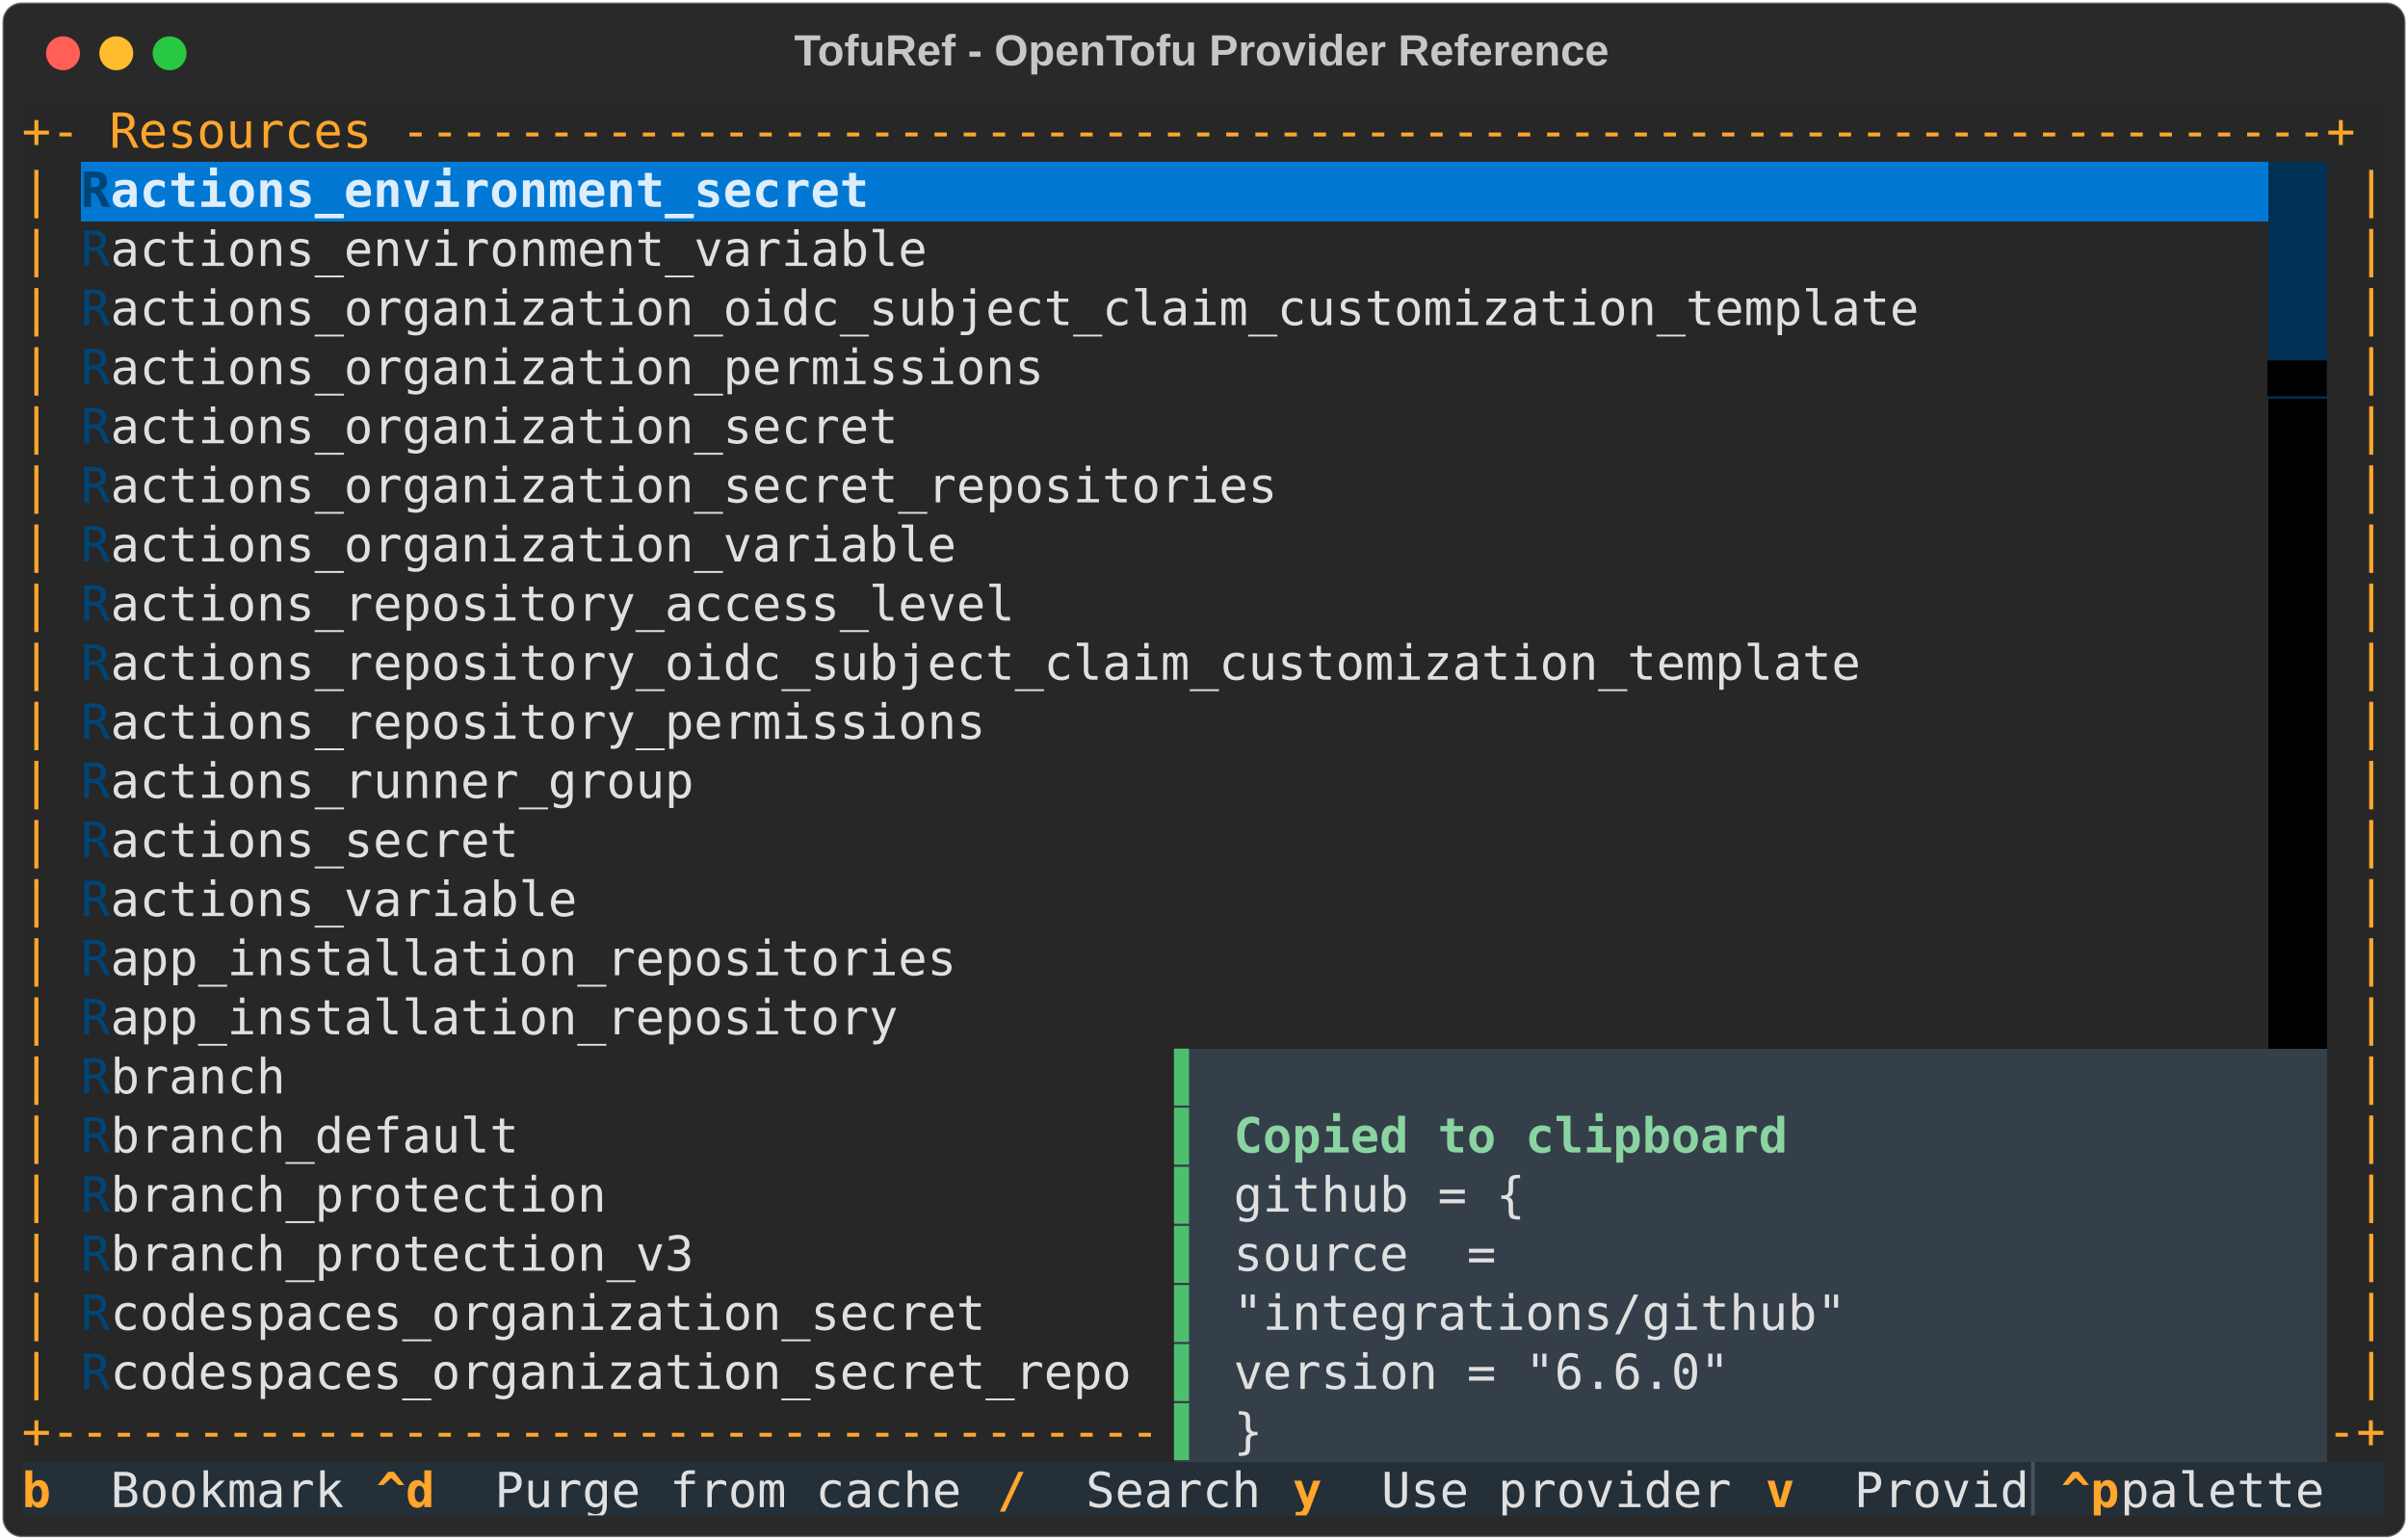
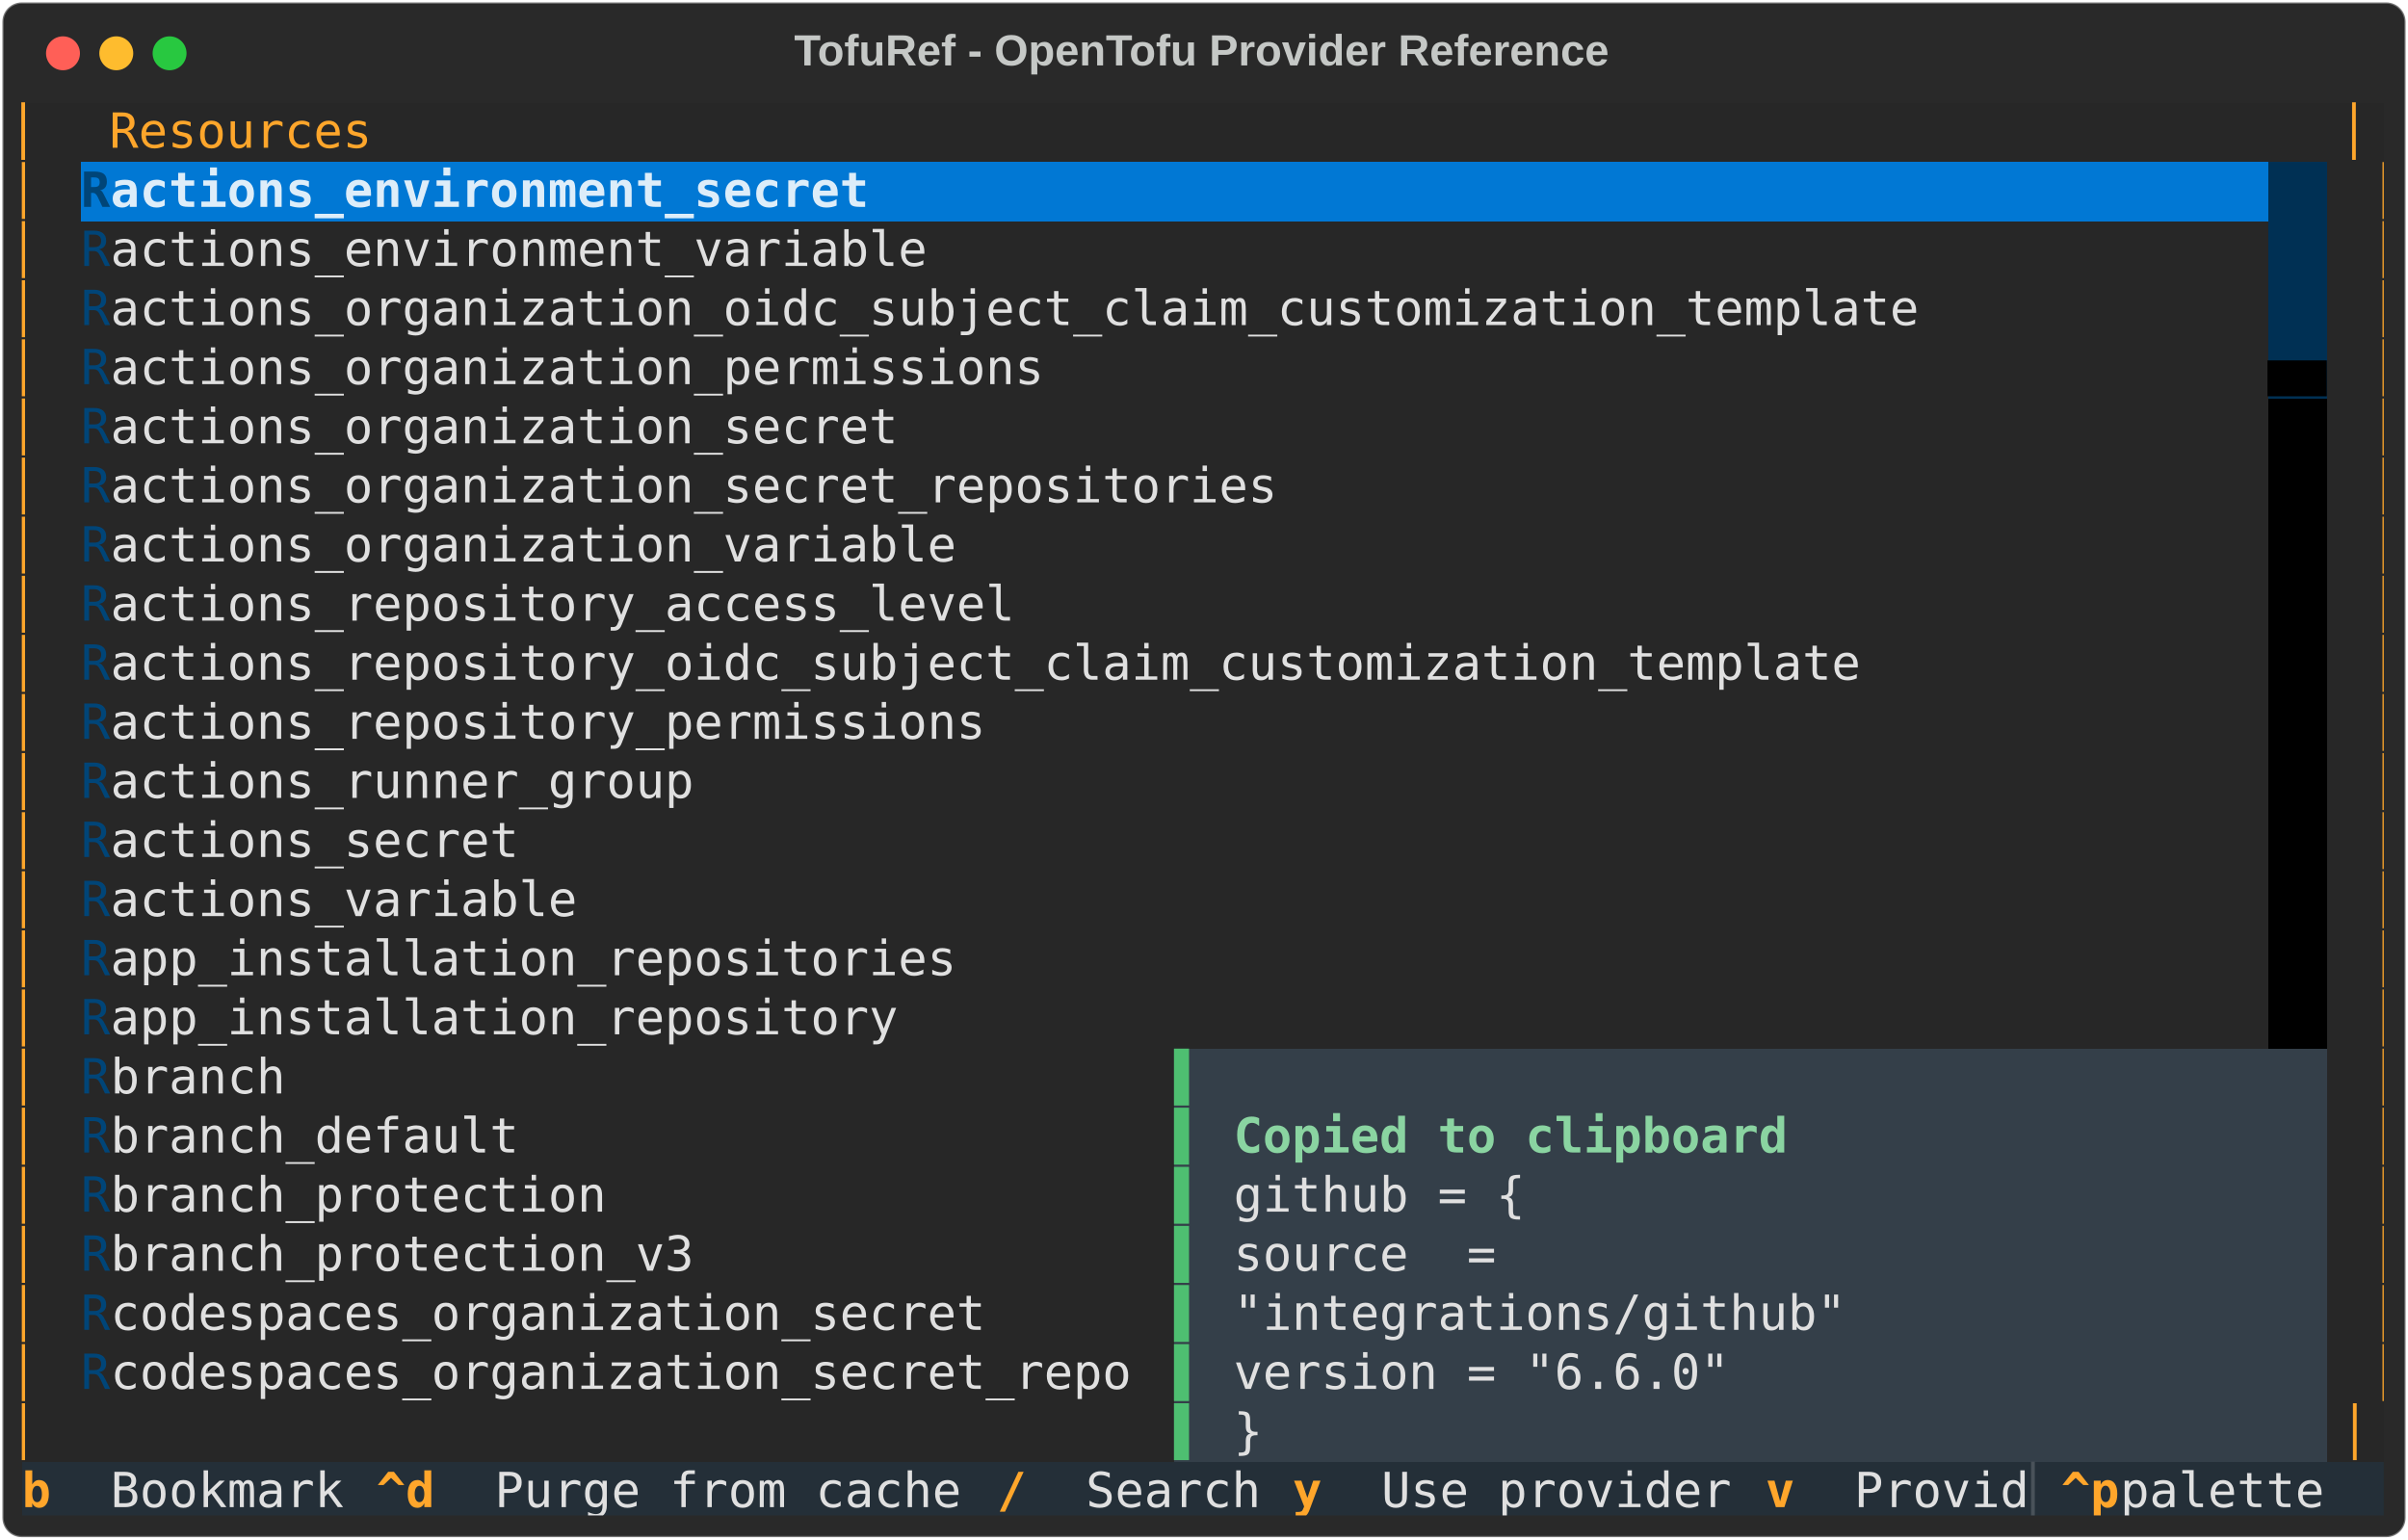
<svg xmlns="http://www.w3.org/2000/svg" class="rich-terminal" viewBox="0 0 994 635.6">
  <style>

    @font-face {
        font-family: "Fira Code";
        src: local("FiraCode-Regular"),
                url("https://cdnjs.cloudflare.com/ajax/libs/firacode/6.2.0/woff2/FiraCode-Regular.woff2") format("woff2"),
                url("https://cdnjs.cloudflare.com/ajax/libs/firacode/6.2.0/woff/FiraCode-Regular.woff") format("woff");
        font-style: normal;
        font-weight: 400;
    }
    @font-face {
        font-family: "Fira Code";
        src: local("FiraCode-Bold"),
                url("https://cdnjs.cloudflare.com/ajax/libs/firacode/6.2.0/woff2/FiraCode-Bold.woff2") format("woff2"),
                url("https://cdnjs.cloudflare.com/ajax/libs/firacode/6.2.0/woff/FiraCode-Bold.woff") format("woff");
        font-style: bold;
        font-weight: 700;
    }

    .terminal-matrix {
        font-family: Fira Code, monospace;
        font-size: 20px;
        line-height: 24.4px;
        font-variant-east-asian: full-width;
    }

    .terminal-title {
        font-size: 18px;
        font-weight: bold;
        font-family: arial;
    }

    .terminal-r1 { fill: #fea62b }
.terminal-r2 { fill: #c5c8c6 }
.terminal-r3 { fill: #004578;font-weight: bold }
.terminal-r4 { fill: #ddedf9;font-weight: bold }
.terminal-r5 { fill: #272727 }
.terminal-r6 { fill: #004578 }
.terminal-r7 { fill: #e0e0e0 }
.terminal-r8 { fill: #000000 }
.terminal-r9 { fill: #4ebf71 }
.terminal-r10 { fill: #8ad4a1;font-weight: bold }
.terminal-r11 { fill: #ffa62b;font-weight: bold }
.terminal-r12 { fill: #495259 }
    </style>
  <defs>
    <clipPath id="terminal-clip-terminal">
      <rect x="0" y="0" width="975.0" height="584.6" />
    </clipPath>
    <clipPath id="terminal-line-0">
      <rect x="0" y="1.5" width="976" height="24.65" />
    </clipPath>
    <clipPath id="terminal-line-1">
      <rect x="0" y="25.9" width="976" height="24.65" />
    </clipPath>
    <clipPath id="terminal-line-2">
      <rect x="0" y="50.3" width="976" height="24.65" />
    </clipPath>
    <clipPath id="terminal-line-3">
      <rect x="0" y="74.7" width="976" height="24.65" />
    </clipPath>
    <clipPath id="terminal-line-4">
      <rect x="0" y="99.1" width="976" height="24.65" />
    </clipPath>
    <clipPath id="terminal-line-5">
      <rect x="0" y="123.5" width="976" height="24.65" />
    </clipPath>
    <clipPath id="terminal-line-6">
      <rect x="0" y="147.9" width="976" height="24.65" />
    </clipPath>
    <clipPath id="terminal-line-7">
      <rect x="0" y="172.3" width="976" height="24.65" />
    </clipPath>
    <clipPath id="terminal-line-8">
      <rect x="0" y="196.7" width="976" height="24.65" />
    </clipPath>
    <clipPath id="terminal-line-9">
      <rect x="0" y="221.1" width="976" height="24.65" />
    </clipPath>
    <clipPath id="terminal-line-10">
      <rect x="0" y="245.5" width="976" height="24.65" />
    </clipPath>
    <clipPath id="terminal-line-11">
      <rect x="0" y="269.9" width="976" height="24.65" />
    </clipPath>
    <clipPath id="terminal-line-12">
      <rect x="0" y="294.3" width="976" height="24.65" />
    </clipPath>
    <clipPath id="terminal-line-13">
      <rect x="0" y="318.7" width="976" height="24.65" />
    </clipPath>
    <clipPath id="terminal-line-14">
      <rect x="0" y="343.1" width="976" height="24.65" />
    </clipPath>
    <clipPath id="terminal-line-15">
      <rect x="0" y="367.5" width="976" height="24.65" />
    </clipPath>
    <clipPath id="terminal-line-16">
      <rect x="0" y="391.9" width="976" height="24.65" />
    </clipPath>
    <clipPath id="terminal-line-17">
      <rect x="0" y="416.3" width="976" height="24.65" />
    </clipPath>
    <clipPath id="terminal-line-18">
      <rect x="0" y="440.7" width="976" height="24.65" />
    </clipPath>
    <clipPath id="terminal-line-19">
      <rect x="0" y="465.1" width="976" height="24.65" />
    </clipPath>
    <clipPath id="terminal-line-20">
      <rect x="0" y="489.5" width="976" height="24.65" />
    </clipPath>
    <clipPath id="terminal-line-21">
      <rect x="0" y="513.9" width="976" height="24.65" />
    </clipPath>
    <clipPath id="terminal-line-22">
      <rect x="0" y="538.3" width="976" height="24.65" />
    </clipPath>
  </defs>
  <rect fill="#292929" stroke="rgba(255,255,255,0.35)" stroke-width="1" x="1" y="1" width="992" height="633.6" rx="8" />
  <text class="terminal-title" fill="#c5c8c6" text-anchor="middle" x="496" y="27">TofuRef - OpenTofu Provider Reference</text>
  <g transform="translate(26,22)">
    <circle cx="0" cy="0" r="7" fill="#ff5f57" />
    <circle cx="22" cy="0" r="7" fill="#febc2e" />
    <circle cx="44" cy="0" r="7" fill="#28c840" />
  </g>
  <g transform="translate(9, 41)" clip-path="url(#terminal-clip-terminal)">
    <rect fill="#272727" x="0" y="1.5" width="976" height="24.65" shape-rendering="crispEdges" />
    <rect fill="#272727" x="0" y="25.9" width="12.2" height="24.65" shape-rendering="crispEdges" />
    <rect fill="#272727" x="12.2" y="25.9" width="12.2" height="24.65" shape-rendering="crispEdges" />
    <rect fill="#0178d4" x="24.4" y="25.9" width="12.2" height="24.65" shape-rendering="crispEdges" />
    <rect fill="#0178d4" x="36.6" y="25.9" width="329.4" height="24.65" shape-rendering="crispEdges" />
    <rect fill="#0178d4" x="366" y="25.9" width="561.2" height="24.65" shape-rendering="crispEdges" />
    <rect fill="#003054" x="927.2" y="25.9" width="24.4" height="24.65" shape-rendering="crispEdges" />
    <rect fill="#272727" x="951.6" y="25.9" width="12.2" height="24.65" shape-rendering="crispEdges" />
    <rect fill="#272727" x="963.8" y="25.9" width="12.2" height="24.65" shape-rendering="crispEdges" />
    <rect fill="#272727" x="0" y="50.3" width="12.2" height="24.65" shape-rendering="crispEdges" />
    <rect fill="#272727" x="12.2" y="50.3" width="12.2" height="24.65" shape-rendering="crispEdges" />
    <rect fill="#272727" x="24.4" y="50.3" width="12.2" height="24.65" shape-rendering="crispEdges" />
    <rect fill="#272727" x="36.6" y="50.3" width="353.8" height="24.65" shape-rendering="crispEdges" />
    <rect fill="#272727" x="390.4" y="50.3" width="536.8" height="24.65" shape-rendering="crispEdges" />
    <rect fill="#003054" x="927.2" y="50.3" width="24.4" height="24.65" shape-rendering="crispEdges" />
    <rect fill="#272727" x="951.6" y="50.3" width="12.2" height="24.65" shape-rendering="crispEdges" />
    <rect fill="#272727" x="963.8" y="50.3" width="12.2" height="24.65" shape-rendering="crispEdges" />
    <rect fill="#272727" x="0" y="74.7" width="12.2" height="24.65" shape-rendering="crispEdges" />
    <rect fill="#272727" x="12.2" y="74.7" width="12.2" height="24.65" shape-rendering="crispEdges" />
    <rect fill="#272727" x="24.4" y="74.7" width="12.2" height="24.65" shape-rendering="crispEdges" />
    <rect fill="#272727" x="36.6" y="74.7" width="768.6" height="24.65" shape-rendering="crispEdges" />
    <rect fill="#272727" x="805.2" y="74.7" width="122" height="24.65" shape-rendering="crispEdges" />
    <rect fill="#003054" x="927.2" y="74.7" width="24.4" height="24.65" shape-rendering="crispEdges" />
    <rect fill="#272727" x="951.6" y="74.7" width="12.2" height="24.65" shape-rendering="crispEdges" />
    <rect fill="#272727" x="963.8" y="74.7" width="12.2" height="24.65" shape-rendering="crispEdges" />
    <rect fill="#272727" x="0" y="99.1" width="12.2" height="24.65" shape-rendering="crispEdges" />
    <rect fill="#272727" x="12.2" y="99.1" width="12.2" height="24.65" shape-rendering="crispEdges" />
    <rect fill="#272727" x="24.4" y="99.1" width="12.2" height="24.65" shape-rendering="crispEdges" />
    <rect fill="#272727" x="36.6" y="99.1" width="402.6" height="24.65" shape-rendering="crispEdges" />
    <rect fill="#272727" x="439.2" y="99.1" width="488" height="24.65" shape-rendering="crispEdges" />
    <rect fill="#003054" x="927.2" y="99.1" width="24.4" height="24.65" shape-rendering="crispEdges" />
    <rect fill="#272727" x="951.6" y="99.1" width="12.2" height="24.65" shape-rendering="crispEdges" />
    <rect fill="#272727" x="963.8" y="99.1" width="12.2" height="24.65" shape-rendering="crispEdges" />
    <rect fill="#272727" x="0" y="123.5" width="12.2" height="24.65" shape-rendering="crispEdges" />
    <rect fill="#272727" x="12.2" y="123.5" width="12.2" height="24.65" shape-rendering="crispEdges" />
    <rect fill="#272727" x="24.4" y="123.5" width="12.2" height="24.65" shape-rendering="crispEdges" />
    <rect fill="#272727" x="36.6" y="123.5" width="341.6" height="24.65" shape-rendering="crispEdges" />
    <rect fill="#272727" x="378.2" y="123.5" width="549" height="24.65" shape-rendering="crispEdges" />
    <rect fill="#000000" x="927.2" y="123.5" width="24.4" height="24.65" shape-rendering="crispEdges" />
    <rect fill="#272727" x="951.6" y="123.5" width="12.2" height="24.65" shape-rendering="crispEdges" />
    <rect fill="#272727" x="963.8" y="123.5" width="12.2" height="24.65" shape-rendering="crispEdges" />
    <rect fill="#272727" x="0" y="147.9" width="12.2" height="24.65" shape-rendering="crispEdges" />
    <rect fill="#272727" x="12.2" y="147.9" width="12.2" height="24.65" shape-rendering="crispEdges" />
    <rect fill="#272727" x="24.4" y="147.9" width="12.2" height="24.65" shape-rendering="crispEdges" />
    <rect fill="#272727" x="36.6" y="147.9" width="500.2" height="24.65" shape-rendering="crispEdges" />
    <rect fill="#272727" x="536.8" y="147.9" width="390.4" height="24.65" shape-rendering="crispEdges" />
    <rect fill="#000000" x="927.2" y="147.9" width="24.4" height="24.65" shape-rendering="crispEdges" />
    <rect fill="#272727" x="951.6" y="147.9" width="12.2" height="24.65" shape-rendering="crispEdges" />
    <rect fill="#272727" x="963.8" y="147.9" width="12.2" height="24.65" shape-rendering="crispEdges" />
    <rect fill="#272727" x="0" y="172.3" width="12.2" height="24.65" shape-rendering="crispEdges" />
    <rect fill="#272727" x="12.2" y="172.3" width="12.2" height="24.65" shape-rendering="crispEdges" />
    <rect fill="#272727" x="24.4" y="172.3" width="12.2" height="24.65" shape-rendering="crispEdges" />
    <rect fill="#272727" x="36.6" y="172.3" width="366" height="24.65" shape-rendering="crispEdges" />
    <rect fill="#272727" x="402.6" y="172.3" width="524.6" height="24.65" shape-rendering="crispEdges" />
    <rect fill="#000000" x="927.2" y="172.3" width="24.4" height="24.65" shape-rendering="crispEdges" />
    <rect fill="#272727" x="951.6" y="172.3" width="12.2" height="24.65" shape-rendering="crispEdges" />
    <rect fill="#272727" x="963.8" y="172.3" width="12.2" height="24.65" shape-rendering="crispEdges" />
    <rect fill="#272727" x="0" y="196.7" width="12.2" height="24.65" shape-rendering="crispEdges" />
    <rect fill="#272727" x="12.2" y="196.7" width="12.2" height="24.65" shape-rendering="crispEdges" />
    <rect fill="#272727" x="24.4" y="196.7" width="12.2" height="24.65" shape-rendering="crispEdges" />
    <rect fill="#272727" x="36.6" y="196.7" width="390.4" height="24.65" shape-rendering="crispEdges" />
    <rect fill="#272727" x="427" y="196.7" width="500.2" height="24.65" shape-rendering="crispEdges" />
    <rect fill="#000000" x="927.2" y="196.7" width="24.4" height="24.65" shape-rendering="crispEdges" />
    <rect fill="#272727" x="951.6" y="196.7" width="12.2" height="24.65" shape-rendering="crispEdges" />
    <rect fill="#272727" x="963.8" y="196.7" width="12.2" height="24.65" shape-rendering="crispEdges" />
    <rect fill="#272727" x="0" y="221.1" width="12.2" height="24.65" shape-rendering="crispEdges" />
    <rect fill="#272727" x="12.2" y="221.1" width="12.2" height="24.65" shape-rendering="crispEdges" />
    <rect fill="#272727" x="24.4" y="221.1" width="12.2" height="24.65" shape-rendering="crispEdges" />
    <rect fill="#272727" x="36.6" y="221.1" width="744.2" height="24.65" shape-rendering="crispEdges" />
    <rect fill="#272727" x="780.8" y="221.1" width="146.4" height="24.65" shape-rendering="crispEdges" />
    <rect fill="#000000" x="927.2" y="221.1" width="24.4" height="24.65" shape-rendering="crispEdges" />
    <rect fill="#272727" x="951.6" y="221.1" width="12.2" height="24.65" shape-rendering="crispEdges" />
    <rect fill="#272727" x="963.8" y="221.1" width="12.2" height="24.65" shape-rendering="crispEdges" />
    <rect fill="#272727" x="0" y="245.5" width="12.2" height="24.65" shape-rendering="crispEdges" />
    <rect fill="#272727" x="12.2" y="245.5" width="12.2" height="24.65" shape-rendering="crispEdges" />
    <rect fill="#272727" x="24.4" y="245.5" width="12.2" height="24.65" shape-rendering="crispEdges" />
    <rect fill="#272727" x="36.6" y="245.5" width="378.2" height="24.65" shape-rendering="crispEdges" />
    <rect fill="#272727" x="414.8" y="245.5" width="512.4" height="24.65" shape-rendering="crispEdges" />
    <rect fill="#000000" x="927.2" y="245.5" width="24.4" height="24.65" shape-rendering="crispEdges" />
    <rect fill="#272727" x="951.6" y="245.5" width="12.2" height="24.65" shape-rendering="crispEdges" />
    <rect fill="#272727" x="963.8" y="245.5" width="12.2" height="24.65" shape-rendering="crispEdges" />
    <rect fill="#272727" x="0" y="269.9" width="12.2" height="24.65" shape-rendering="crispEdges" />
    <rect fill="#272727" x="12.2" y="269.9" width="12.2" height="24.65" shape-rendering="crispEdges" />
    <rect fill="#272727" x="24.4" y="269.9" width="12.2" height="24.65" shape-rendering="crispEdges" />
    <rect fill="#272727" x="36.6" y="269.9" width="256.2" height="24.65" shape-rendering="crispEdges" />
    <rect fill="#272727" x="292.8" y="269.9" width="634.4" height="24.65" shape-rendering="crispEdges" />
    <rect fill="#000000" x="927.2" y="269.9" width="24.4" height="24.65" shape-rendering="crispEdges" />
    <rect fill="#272727" x="951.6" y="269.9" width="12.2" height="24.65" shape-rendering="crispEdges" />
    <rect fill="#272727" x="963.8" y="269.9" width="12.2" height="24.65" shape-rendering="crispEdges" />
    <rect fill="#272727" x="0" y="294.3" width="12.2" height="24.65" shape-rendering="crispEdges" />
    <rect fill="#272727" x="12.2" y="294.3" width="12.2" height="24.65" shape-rendering="crispEdges" />
    <rect fill="#272727" x="24.4" y="294.3" width="12.2" height="24.65" shape-rendering="crispEdges" />
    <rect fill="#272727" x="36.6" y="294.3" width="183" height="24.65" shape-rendering="crispEdges" />
    <rect fill="#272727" x="219.6" y="294.3" width="707.6" height="24.65" shape-rendering="crispEdges" />
    <rect fill="#000000" x="927.2" y="294.3" width="24.4" height="24.65" shape-rendering="crispEdges" />
    <rect fill="#272727" x="951.6" y="294.3" width="12.2" height="24.65" shape-rendering="crispEdges" />
    <rect fill="#272727" x="963.8" y="294.3" width="12.2" height="24.65" shape-rendering="crispEdges" />
    <rect fill="#272727" x="0" y="318.7" width="12.2" height="24.65" shape-rendering="crispEdges" />
    <rect fill="#272727" x="12.2" y="318.7" width="12.2" height="24.65" shape-rendering="crispEdges" />
    <rect fill="#272727" x="24.4" y="318.7" width="12.2" height="24.65" shape-rendering="crispEdges" />
    <rect fill="#272727" x="36.6" y="318.7" width="207.4" height="24.65" shape-rendering="crispEdges" />
    <rect fill="#272727" x="244" y="318.7" width="683.2" height="24.65" shape-rendering="crispEdges" />
    <rect fill="#000000" x="927.2" y="318.7" width="24.4" height="24.65" shape-rendering="crispEdges" />
    <rect fill="#272727" x="951.6" y="318.7" width="12.2" height="24.65" shape-rendering="crispEdges" />
    <rect fill="#272727" x="963.8" y="318.7" width="12.2" height="24.65" shape-rendering="crispEdges" />
    <rect fill="#272727" x="0" y="343.1" width="12.2" height="24.65" shape-rendering="crispEdges" />
    <rect fill="#272727" x="12.2" y="343.1" width="12.2" height="24.65" shape-rendering="crispEdges" />
    <rect fill="#272727" x="24.4" y="343.1" width="12.2" height="24.65" shape-rendering="crispEdges" />
    <rect fill="#272727" x="36.6" y="343.1" width="366" height="24.65" shape-rendering="crispEdges" />
    <rect fill="#272727" x="402.6" y="343.1" width="524.6" height="24.65" shape-rendering="crispEdges" />
    <rect fill="#000000" x="927.2" y="343.1" width="24.4" height="24.65" shape-rendering="crispEdges" />
    <rect fill="#272727" x="951.6" y="343.1" width="12.2" height="24.65" shape-rendering="crispEdges" />
    <rect fill="#272727" x="963.8" y="343.1" width="12.2" height="24.65" shape-rendering="crispEdges" />
    <rect fill="#272727" x="0" y="367.5" width="12.2" height="24.65" shape-rendering="crispEdges" />
    <rect fill="#272727" x="12.2" y="367.5" width="12.2" height="24.65" shape-rendering="crispEdges" />
    <rect fill="#272727" x="24.4" y="367.5" width="12.2" height="24.65" shape-rendering="crispEdges" />
    <rect fill="#272727" x="36.6" y="367.5" width="341.6" height="24.65" shape-rendering="crispEdges" />
    <rect fill="#272727" x="378.2" y="367.5" width="549" height="24.65" shape-rendering="crispEdges" />
    <rect fill="#000000" x="927.2" y="367.5" width="24.4" height="24.65" shape-rendering="crispEdges" />
    <rect fill="#272727" x="951.6" y="367.5" width="12.2" height="24.65" shape-rendering="crispEdges" />
    <rect fill="#272727" x="963.8" y="367.5" width="12.2" height="24.65" shape-rendering="crispEdges" />
    <rect fill="#272727" x="0" y="391.9" width="12.2" height="24.65" shape-rendering="crispEdges" />
    <rect fill="#272727" x="12.2" y="391.9" width="12.2" height="24.65" shape-rendering="crispEdges" />
    <rect fill="#272727" x="24.4" y="391.9" width="12.2" height="24.65" shape-rendering="crispEdges" />
    <rect fill="#272727" x="36.6" y="391.9" width="85.4" height="24.65" shape-rendering="crispEdges" />
    <rect fill="#272727" x="122" y="391.9" width="353.8" height="24.65" shape-rendering="crispEdges" />
    <rect fill="#343f49" x="475.8" y="391.9" width="12.2" height="24.65" shape-rendering="crispEdges" />
    <rect fill="#343f49" x="488" y="391.9" width="463.6" height="24.65" shape-rendering="crispEdges" />
    <rect fill="#272727" x="951.6" y="391.9" width="12.2" height="24.65" shape-rendering="crispEdges" />
    <rect fill="#272727" x="963.8" y="391.9" width="12.2" height="24.65" shape-rendering="crispEdges" />
    <rect fill="#272727" x="0" y="416.3" width="12.2" height="24.65" shape-rendering="crispEdges" />
    <rect fill="#272727" x="12.2" y="416.3" width="12.2" height="24.65" shape-rendering="crispEdges" />
    <rect fill="#272727" x="24.4" y="416.3" width="12.2" height="24.65" shape-rendering="crispEdges" />
    <rect fill="#272727" x="36.6" y="416.3" width="183" height="24.65" shape-rendering="crispEdges" />
    <rect fill="#272727" x="219.6" y="416.3" width="256.2" height="24.65" shape-rendering="crispEdges" />
    <rect fill="#343f49" x="475.8" y="416.3" width="12.2" height="24.65" shape-rendering="crispEdges" />
    <rect fill="#343f49" x="488" y="416.3" width="12.2" height="24.65" shape-rendering="crispEdges" />
    <rect fill="#343f49" x="500.2" y="416.3" width="231.8" height="24.65" shape-rendering="crispEdges" />
    <rect fill="#343f49" x="732" y="416.3" width="219.6" height="24.65" shape-rendering="crispEdges" />
    <rect fill="#272727" x="951.6" y="416.3" width="12.2" height="24.65" shape-rendering="crispEdges" />
    <rect fill="#272727" x="963.8" y="416.3" width="12.2" height="24.65" shape-rendering="crispEdges" />
    <rect fill="#272727" x="0" y="440.7" width="12.2" height="24.65" shape-rendering="crispEdges" />
    <rect fill="#272727" x="12.2" y="440.7" width="12.2" height="24.65" shape-rendering="crispEdges" />
    <rect fill="#272727" x="24.4" y="440.7" width="12.2" height="24.65" shape-rendering="crispEdges" />
    <rect fill="#272727" x="36.6" y="440.7" width="219.6" height="24.65" shape-rendering="crispEdges" />
    <rect fill="#272727" x="256.2" y="440.7" width="219.6" height="24.65" shape-rendering="crispEdges" />
    <rect fill="#343f49" x="475.8" y="440.7" width="12.2" height="24.65" shape-rendering="crispEdges" />
    <rect fill="#343f49" x="488" y="440.7" width="12.2" height="24.65" shape-rendering="crispEdges" />
    <rect fill="#343f49" x="500.2" y="440.7" width="170.8" height="24.65" shape-rendering="crispEdges" />
    <rect fill="#343f49" x="671" y="440.7" width="280.6" height="24.65" shape-rendering="crispEdges" />
    <rect fill="#272727" x="951.6" y="440.7" width="12.2" height="24.65" shape-rendering="crispEdges" />
    <rect fill="#272727" x="963.8" y="440.7" width="12.2" height="24.65" shape-rendering="crispEdges" />
    <rect fill="#272727" x="0" y="465.1" width="12.2" height="24.65" shape-rendering="crispEdges" />
    <rect fill="#272727" x="12.2" y="465.1" width="12.2" height="24.65" shape-rendering="crispEdges" />
    <rect fill="#272727" x="24.4" y="465.1" width="12.2" height="24.65" shape-rendering="crispEdges" />
    <rect fill="#272727" x="36.6" y="465.1" width="256.2" height="24.65" shape-rendering="crispEdges" />
    <rect fill="#272727" x="292.8" y="465.1" width="183" height="24.65" shape-rendering="crispEdges" />
    <rect fill="#343f49" x="475.8" y="465.1" width="12.2" height="24.65" shape-rendering="crispEdges" />
    <rect fill="#343f49" x="488" y="465.1" width="12.2" height="24.65" shape-rendering="crispEdges" />
    <rect fill="#343f49" x="500.2" y="465.1" width="183" height="24.65" shape-rendering="crispEdges" />
    <rect fill="#343f49" x="683.2" y="465.1" width="268.4" height="24.65" shape-rendering="crispEdges" />
    <rect fill="#272727" x="951.6" y="465.1" width="12.2" height="24.65" shape-rendering="crispEdges" />
    <rect fill="#272727" x="963.8" y="465.1" width="12.2" height="24.65" shape-rendering="crispEdges" />
    <rect fill="#272727" x="0" y="489.5" width="12.2" height="24.65" shape-rendering="crispEdges" />
    <rect fill="#272727" x="12.2" y="489.5" width="12.2" height="24.65" shape-rendering="crispEdges" />
    <rect fill="#272727" x="24.4" y="489.5" width="12.2" height="24.65" shape-rendering="crispEdges" />
    <rect fill="#272727" x="36.6" y="489.5" width="378.2" height="24.65" shape-rendering="crispEdges" />
    <rect fill="#272727" x="414.8" y="489.5" width="61" height="24.65" shape-rendering="crispEdges" />
    <rect fill="#343f49" x="475.8" y="489.5" width="12.2" height="24.65" shape-rendering="crispEdges" />
    <rect fill="#343f49" x="488" y="489.5" width="12.2" height="24.65" shape-rendering="crispEdges" />
    <rect fill="#343f49" x="500.2" y="489.5" width="256.2" height="24.65" shape-rendering="crispEdges" />
    <rect fill="#343f49" x="756.4" y="489.5" width="195.2" height="24.65" shape-rendering="crispEdges" />
    <rect fill="#272727" x="951.6" y="489.5" width="12.2" height="24.65" shape-rendering="crispEdges" />
    <rect fill="#272727" x="963.8" y="489.5" width="12.2" height="24.65" shape-rendering="crispEdges" />
    <rect fill="#272727" x="0" y="513.9" width="12.2" height="24.65" shape-rendering="crispEdges" />
    <rect fill="#272727" x="12.2" y="513.9" width="12.2" height="24.65" shape-rendering="crispEdges" />
    <rect fill="#272727" x="24.4" y="513.9" width="12.2" height="24.65" shape-rendering="crispEdges" />
    <rect fill="#272727" x="36.6" y="513.9" width="439.2" height="24.65" shape-rendering="crispEdges" />
    <rect fill="#343f49" x="475.8" y="513.9" width="12.2" height="24.65" shape-rendering="crispEdges" />
    <rect fill="#343f49" x="488" y="513.9" width="12.2" height="24.65" shape-rendering="crispEdges" />
    <rect fill="#343f49" x="500.2" y="513.9" width="280.6" height="24.65" shape-rendering="crispEdges" />
    <rect fill="#343f49" x="780.8" y="513.9" width="170.8" height="24.65" shape-rendering="crispEdges" />
    <rect fill="#272727" x="951.6" y="513.9" width="12.2" height="24.65" shape-rendering="crispEdges" />
    <rect fill="#272727" x="963.8" y="513.9" width="12.2" height="24.65" shape-rendering="crispEdges" />
    <rect fill="#272727" x="0" y="538.3" width="475.8" height="24.65" shape-rendering="crispEdges" />
    <rect fill="#343f49" x="475.8" y="538.3" width="12.2" height="24.65" shape-rendering="crispEdges" />
    <rect fill="#343f49" x="488" y="538.3" width="12.2" height="24.65" shape-rendering="crispEdges" />
    <rect fill="#343f49" x="500.2" y="538.3" width="61" height="24.65" shape-rendering="crispEdges" />
    <rect fill="#343f49" x="561.2" y="538.3" width="390.4" height="24.65" shape-rendering="crispEdges" />
    <rect fill="#272727" x="951.6" y="538.3" width="24.4" height="24.65" shape-rendering="crispEdges" />
    <rect fill="#242f38" x="0" y="562.7" width="36.6" height="24.65" shape-rendering="crispEdges" />
    <rect fill="#242f38" x="36.6" y="562.7" width="109.8" height="24.65" shape-rendering="crispEdges" />
    <rect fill="#242f38" x="146.4" y="562.7" width="48.8" height="24.65" shape-rendering="crispEdges" />
    <rect fill="#242f38" x="195.2" y="562.7" width="207.4" height="24.65" shape-rendering="crispEdges" />
    <rect fill="#242f38" x="402.6" y="562.7" width="36.6" height="24.65" shape-rendering="crispEdges" />
    <rect fill="#242f38" x="439.2" y="562.7" width="85.4" height="24.65" shape-rendering="crispEdges" />
    <rect fill="#242f38" x="524.6" y="562.7" width="36.6" height="24.65" shape-rendering="crispEdges" />
    <rect fill="#242f38" x="561.2" y="562.7" width="158.6" height="24.65" shape-rendering="crispEdges" />
    <rect fill="#242f38" x="719.8" y="562.7" width="36.6" height="24.65" shape-rendering="crispEdges" />
    <rect fill="#242f38" x="756.4" y="562.7" width="73.2" height="24.65" shape-rendering="crispEdges" />
    <rect fill="#242f38" x="829.6" y="562.7" width="12.2" height="24.65" shape-rendering="crispEdges" />
    <rect fill="#242f38" x="841.8" y="562.7" width="24.4" height="24.65" shape-rendering="crispEdges" />
    <rect fill="#242f38" x="866.2" y="562.7" width="97.6" height="24.65" shape-rendering="crispEdges" />
    <rect fill="#242f38" x="963.8" y="562.7" width="12.2" height="24.65" shape-rendering="crispEdges" />
    <g class="terminal-matrix">
-       <text class="terminal-r1" x="0" y="20" textLength="976" clip-path="url(#terminal-line-0)">+- Resources ------------------------------------------------------------------+</text>
+       <text class="terminal-r1" x="0" y="20" textLength="976" clip-path="url(#terminal-line-0)">▏  Resources                                                                   ▕</text>
      <text class="terminal-r2" x="976" y="20" textLength="12.2" clip-path="url(#terminal-line-0)">
</text>
-       <text class="terminal-r1" x="0" y="44.4" textLength="12.2" clip-path="url(#terminal-line-1)">|</text>
+       <text class="terminal-r1" x="0" y="44.4" textLength="12.2" clip-path="url(#terminal-line-1)">▏</text>
      <text class="terminal-r3" x="24.4" y="44.4" textLength="12.2" clip-path="url(#terminal-line-1)">R</text>
      <text class="terminal-r4" x="36.6" y="44.4" textLength="329.4" clip-path="url(#terminal-line-1)"> actions_environment_secret</text>
-       <text class="terminal-r1" x="963.8" y="44.4" textLength="12.2" clip-path="url(#terminal-line-1)">|</text>
+       <text class="terminal-r1" x="963.8" y="44.4" textLength="12.2" clip-path="url(#terminal-line-1)">▕</text>
      <text class="terminal-r2" x="976" y="44.4" textLength="12.2" clip-path="url(#terminal-line-1)">
</text>
-       <text class="terminal-r1" x="0" y="68.8" textLength="12.2" clip-path="url(#terminal-line-2)">|</text>
+       <text class="terminal-r1" x="0" y="68.8" textLength="12.2" clip-path="url(#terminal-line-2)">▏</text>
      <text class="terminal-r6" x="24.4" y="68.8" textLength="12.2" clip-path="url(#terminal-line-2)">R</text>
      <text class="terminal-r7" x="36.6" y="68.8" textLength="353.8" clip-path="url(#terminal-line-2)"> actions_environment_variable</text>
-       <text class="terminal-r1" x="963.8" y="68.8" textLength="12.2" clip-path="url(#terminal-line-2)">|</text>
+       <text class="terminal-r1" x="963.8" y="68.8" textLength="12.2" clip-path="url(#terminal-line-2)">▕</text>
      <text class="terminal-r2" x="976" y="68.8" textLength="12.2" clip-path="url(#terminal-line-2)">
</text>
-       <text class="terminal-r1" x="0" y="93.2" textLength="12.2" clip-path="url(#terminal-line-3)">|</text>
+       <text class="terminal-r1" x="0" y="93.2" textLength="12.2" clip-path="url(#terminal-line-3)">▏</text>
      <text class="terminal-r6" x="24.4" y="93.2" textLength="12.2" clip-path="url(#terminal-line-3)">R</text>
      <text class="terminal-r7" x="36.6" y="93.2" textLength="768.6" clip-path="url(#terminal-line-3)"> actions_organization_oidc_subject_claim_customization_template</text>
-       <text class="terminal-r1" x="963.8" y="93.2" textLength="12.2" clip-path="url(#terminal-line-3)">|</text>
+       <text class="terminal-r1" x="963.8" y="93.2" textLength="12.2" clip-path="url(#terminal-line-3)">▕</text>
      <text class="terminal-r2" x="976" y="93.2" textLength="12.2" clip-path="url(#terminal-line-3)">
</text>
-       <text class="terminal-r1" x="0" y="117.6" textLength="12.2" clip-path="url(#terminal-line-4)">|</text>
+       <text class="terminal-r1" x="0" y="117.6" textLength="12.2" clip-path="url(#terminal-line-4)">▏</text>
      <text class="terminal-r6" x="24.4" y="117.6" textLength="12.2" clip-path="url(#terminal-line-4)">R</text>
      <text class="terminal-r7" x="36.6" y="117.6" textLength="402.6" clip-path="url(#terminal-line-4)"> actions_organization_permissions</text>
      <text class="terminal-r8" x="927.2" y="117.6" textLength="24.4" clip-path="url(#terminal-line-4)">▅▅</text>
-       <text class="terminal-r1" x="963.8" y="117.6" textLength="12.2" clip-path="url(#terminal-line-4)">|</text>
+       <text class="terminal-r1" x="963.8" y="117.6" textLength="12.2" clip-path="url(#terminal-line-4)">▕</text>
      <text class="terminal-r2" x="976" y="117.6" textLength="12.2" clip-path="url(#terminal-line-4)">
</text>
-       <text class="terminal-r1" x="0" y="142" textLength="12.2" clip-path="url(#terminal-line-5)">|</text>
+       <text class="terminal-r1" x="0" y="142" textLength="12.2" clip-path="url(#terminal-line-5)">▏</text>
      <text class="terminal-r6" x="24.4" y="142" textLength="12.2" clip-path="url(#terminal-line-5)">R</text>
      <text class="terminal-r7" x="36.6" y="142" textLength="341.6" clip-path="url(#terminal-line-5)"> actions_organization_secret</text>
-       <text class="terminal-r1" x="963.8" y="142" textLength="12.2" clip-path="url(#terminal-line-5)">|</text>
+       <text class="terminal-r1" x="963.8" y="142" textLength="12.2" clip-path="url(#terminal-line-5)">▕</text>
      <text class="terminal-r2" x="976" y="142" textLength="12.2" clip-path="url(#terminal-line-5)">
</text>
-       <text class="terminal-r1" x="0" y="166.4" textLength="12.2" clip-path="url(#terminal-line-6)">|</text>
+       <text class="terminal-r1" x="0" y="166.4" textLength="12.2" clip-path="url(#terminal-line-6)">▏</text>
      <text class="terminal-r6" x="24.4" y="166.4" textLength="12.2" clip-path="url(#terminal-line-6)">R</text>
      <text class="terminal-r7" x="36.6" y="166.4" textLength="500.2" clip-path="url(#terminal-line-6)"> actions_organization_secret_repositories</text>
-       <text class="terminal-r1" x="963.8" y="166.4" textLength="12.2" clip-path="url(#terminal-line-6)">|</text>
+       <text class="terminal-r1" x="963.8" y="166.4" textLength="12.2" clip-path="url(#terminal-line-6)">▕</text>
      <text class="terminal-r2" x="976" y="166.4" textLength="12.2" clip-path="url(#terminal-line-6)">
</text>
-       <text class="terminal-r1" x="0" y="190.8" textLength="12.2" clip-path="url(#terminal-line-7)">|</text>
+       <text class="terminal-r1" x="0" y="190.8" textLength="12.2" clip-path="url(#terminal-line-7)">▏</text>
      <text class="terminal-r6" x="24.4" y="190.8" textLength="12.2" clip-path="url(#terminal-line-7)">R</text>
      <text class="terminal-r7" x="36.6" y="190.8" textLength="366" clip-path="url(#terminal-line-7)"> actions_organization_variable</text>
-       <text class="terminal-r1" x="963.8" y="190.8" textLength="12.2" clip-path="url(#terminal-line-7)">|</text>
+       <text class="terminal-r1" x="963.8" y="190.8" textLength="12.2" clip-path="url(#terminal-line-7)">▕</text>
      <text class="terminal-r2" x="976" y="190.8" textLength="12.2" clip-path="url(#terminal-line-7)">
</text>
-       <text class="terminal-r1" x="0" y="215.2" textLength="12.2" clip-path="url(#terminal-line-8)">|</text>
+       <text class="terminal-r1" x="0" y="215.2" textLength="12.2" clip-path="url(#terminal-line-8)">▏</text>
      <text class="terminal-r6" x="24.4" y="215.2" textLength="12.2" clip-path="url(#terminal-line-8)">R</text>
      <text class="terminal-r7" x="36.6" y="215.2" textLength="390.4" clip-path="url(#terminal-line-8)"> actions_repository_access_level</text>
-       <text class="terminal-r1" x="963.8" y="215.2" textLength="12.2" clip-path="url(#terminal-line-8)">|</text>
+       <text class="terminal-r1" x="963.8" y="215.2" textLength="12.2" clip-path="url(#terminal-line-8)">▕</text>
      <text class="terminal-r2" x="976" y="215.2" textLength="12.2" clip-path="url(#terminal-line-8)">
</text>
-       <text class="terminal-r1" x="0" y="239.6" textLength="12.2" clip-path="url(#terminal-line-9)">|</text>
+       <text class="terminal-r1" x="0" y="239.6" textLength="12.2" clip-path="url(#terminal-line-9)">▏</text>
      <text class="terminal-r6" x="24.4" y="239.6" textLength="12.2" clip-path="url(#terminal-line-9)">R</text>
      <text class="terminal-r7" x="36.6" y="239.6" textLength="744.2" clip-path="url(#terminal-line-9)"> actions_repository_oidc_subject_claim_customization_template</text>
-       <text class="terminal-r1" x="963.8" y="239.6" textLength="12.2" clip-path="url(#terminal-line-9)">|</text>
+       <text class="terminal-r1" x="963.8" y="239.6" textLength="12.2" clip-path="url(#terminal-line-9)">▕</text>
      <text class="terminal-r2" x="976" y="239.6" textLength="12.2" clip-path="url(#terminal-line-9)">
</text>
-       <text class="terminal-r1" x="0" y="264" textLength="12.2" clip-path="url(#terminal-line-10)">|</text>
+       <text class="terminal-r1" x="0" y="264" textLength="12.2" clip-path="url(#terminal-line-10)">▏</text>
      <text class="terminal-r6" x="24.4" y="264" textLength="12.2" clip-path="url(#terminal-line-10)">R</text>
      <text class="terminal-r7" x="36.6" y="264" textLength="378.2" clip-path="url(#terminal-line-10)"> actions_repository_permissions</text>
-       <text class="terminal-r1" x="963.8" y="264" textLength="12.2" clip-path="url(#terminal-line-10)">|</text>
+       <text class="terminal-r1" x="963.8" y="264" textLength="12.2" clip-path="url(#terminal-line-10)">▕</text>
      <text class="terminal-r2" x="976" y="264" textLength="12.2" clip-path="url(#terminal-line-10)">
</text>
-       <text class="terminal-r1" x="0" y="288.4" textLength="12.2" clip-path="url(#terminal-line-11)">|</text>
+       <text class="terminal-r1" x="0" y="288.4" textLength="12.2" clip-path="url(#terminal-line-11)">▏</text>
      <text class="terminal-r6" x="24.4" y="288.4" textLength="12.2" clip-path="url(#terminal-line-11)">R</text>
      <text class="terminal-r7" x="36.6" y="288.4" textLength="256.2" clip-path="url(#terminal-line-11)"> actions_runner_group</text>
-       <text class="terminal-r1" x="963.8" y="288.4" textLength="12.2" clip-path="url(#terminal-line-11)">|</text>
+       <text class="terminal-r1" x="963.8" y="288.4" textLength="12.2" clip-path="url(#terminal-line-11)">▕</text>
      <text class="terminal-r2" x="976" y="288.4" textLength="12.2" clip-path="url(#terminal-line-11)">
</text>
-       <text class="terminal-r1" x="0" y="312.8" textLength="12.2" clip-path="url(#terminal-line-12)">|</text>
+       <text class="terminal-r1" x="0" y="312.8" textLength="12.2" clip-path="url(#terminal-line-12)">▏</text>
      <text class="terminal-r6" x="24.4" y="312.8" textLength="12.2" clip-path="url(#terminal-line-12)">R</text>
      <text class="terminal-r7" x="36.6" y="312.8" textLength="183" clip-path="url(#terminal-line-12)"> actions_secret</text>
-       <text class="terminal-r1" x="963.8" y="312.8" textLength="12.2" clip-path="url(#terminal-line-12)">|</text>
+       <text class="terminal-r1" x="963.8" y="312.8" textLength="12.2" clip-path="url(#terminal-line-12)">▕</text>
      <text class="terminal-r2" x="976" y="312.8" textLength="12.2" clip-path="url(#terminal-line-12)">
</text>
-       <text class="terminal-r1" x="0" y="337.2" textLength="12.2" clip-path="url(#terminal-line-13)">|</text>
+       <text class="terminal-r1" x="0" y="337.2" textLength="12.2" clip-path="url(#terminal-line-13)">▏</text>
      <text class="terminal-r6" x="24.4" y="337.2" textLength="12.2" clip-path="url(#terminal-line-13)">R</text>
      <text class="terminal-r7" x="36.6" y="337.2" textLength="207.4" clip-path="url(#terminal-line-13)"> actions_variable</text>
-       <text class="terminal-r1" x="963.8" y="337.2" textLength="12.2" clip-path="url(#terminal-line-13)">|</text>
+       <text class="terminal-r1" x="963.8" y="337.2" textLength="12.2" clip-path="url(#terminal-line-13)">▕</text>
      <text class="terminal-r2" x="976" y="337.2" textLength="12.2" clip-path="url(#terminal-line-13)">
</text>
-       <text class="terminal-r1" x="0" y="361.6" textLength="12.2" clip-path="url(#terminal-line-14)">|</text>
+       <text class="terminal-r1" x="0" y="361.6" textLength="12.2" clip-path="url(#terminal-line-14)">▏</text>
      <text class="terminal-r6" x="24.4" y="361.6" textLength="12.2" clip-path="url(#terminal-line-14)">R</text>
      <text class="terminal-r7" x="36.6" y="361.6" textLength="366" clip-path="url(#terminal-line-14)"> app_installation_repositories</text>
-       <text class="terminal-r1" x="963.8" y="361.6" textLength="12.2" clip-path="url(#terminal-line-14)">|</text>
+       <text class="terminal-r1" x="963.8" y="361.6" textLength="12.2" clip-path="url(#terminal-line-14)">▕</text>
      <text class="terminal-r2" x="976" y="361.6" textLength="12.2" clip-path="url(#terminal-line-14)">
</text>
-       <text class="terminal-r1" x="0" y="386" textLength="12.2" clip-path="url(#terminal-line-15)">|</text>
+       <text class="terminal-r1" x="0" y="386" textLength="12.2" clip-path="url(#terminal-line-15)">▏</text>
      <text class="terminal-r6" x="24.4" y="386" textLength="12.2" clip-path="url(#terminal-line-15)">R</text>
      <text class="terminal-r7" x="36.6" y="386" textLength="341.6" clip-path="url(#terminal-line-15)"> app_installation_repository</text>
-       <text class="terminal-r1" x="963.8" y="386" textLength="12.2" clip-path="url(#terminal-line-15)">|</text>
+       <text class="terminal-r1" x="963.8" y="386" textLength="12.2" clip-path="url(#terminal-line-15)">▕</text>
      <text class="terminal-r2" x="976" y="386" textLength="12.2" clip-path="url(#terminal-line-15)">
</text>
-       <text class="terminal-r1" x="0" y="410.4" textLength="12.2" clip-path="url(#terminal-line-16)">|</text>
+       <text class="terminal-r1" x="0" y="410.4" textLength="12.2" clip-path="url(#terminal-line-16)">▏</text>
      <text class="terminal-r6" x="24.4" y="410.4" textLength="12.2" clip-path="url(#terminal-line-16)">R</text>
      <text class="terminal-r7" x="36.6" y="410.4" textLength="85.4" clip-path="url(#terminal-line-16)"> branch</text>
      <text class="terminal-r9" x="475.8" y="410.4" textLength="12.2" clip-path="url(#terminal-line-16)">▌</text>
-       <text class="terminal-r1" x="963.8" y="410.4" textLength="12.2" clip-path="url(#terminal-line-16)">|</text>
+       <text class="terminal-r1" x="963.8" y="410.4" textLength="12.2" clip-path="url(#terminal-line-16)">▕</text>
      <text class="terminal-r2" x="976" y="410.4" textLength="12.2" clip-path="url(#terminal-line-16)">
</text>
-       <text class="terminal-r1" x="0" y="434.8" textLength="12.2" clip-path="url(#terminal-line-17)">|</text>
+       <text class="terminal-r1" x="0" y="434.8" textLength="12.2" clip-path="url(#terminal-line-17)">▏</text>
      <text class="terminal-r6" x="24.4" y="434.8" textLength="12.2" clip-path="url(#terminal-line-17)">R</text>
      <text class="terminal-r7" x="36.6" y="434.8" textLength="183" clip-path="url(#terminal-line-17)"> branch_default</text>
      <text class="terminal-r9" x="475.8" y="434.8" textLength="12.2" clip-path="url(#terminal-line-17)">▌</text>
      <text class="terminal-r10" x="500.2" y="434.8" textLength="231.8" clip-path="url(#terminal-line-17)">Copied to clipboard</text>
-       <text class="terminal-r1" x="963.8" y="434.8" textLength="12.2" clip-path="url(#terminal-line-17)">|</text>
+       <text class="terminal-r1" x="963.8" y="434.8" textLength="12.2" clip-path="url(#terminal-line-17)">▕</text>
      <text class="terminal-r2" x="976" y="434.8" textLength="12.2" clip-path="url(#terminal-line-17)">
</text>
-       <text class="terminal-r1" x="0" y="459.2" textLength="12.2" clip-path="url(#terminal-line-18)">|</text>
+       <text class="terminal-r1" x="0" y="459.2" textLength="12.2" clip-path="url(#terminal-line-18)">▏</text>
      <text class="terminal-r6" x="24.4" y="459.2" textLength="12.2" clip-path="url(#terminal-line-18)">R</text>
      <text class="terminal-r7" x="36.6" y="459.2" textLength="219.6" clip-path="url(#terminal-line-18)"> branch_protection</text>
      <text class="terminal-r9" x="475.8" y="459.2" textLength="12.2" clip-path="url(#terminal-line-18)">▌</text>
      <text class="terminal-r7" x="500.2" y="459.2" textLength="170.8" clip-path="url(#terminal-line-18)">    github = {</text>
-       <text class="terminal-r1" x="963.8" y="459.2" textLength="12.2" clip-path="url(#terminal-line-18)">|</text>
+       <text class="terminal-r1" x="963.8" y="459.2" textLength="12.2" clip-path="url(#terminal-line-18)">▕</text>
      <text class="terminal-r2" x="976" y="459.2" textLength="12.2" clip-path="url(#terminal-line-18)">
</text>
-       <text class="terminal-r1" x="0" y="483.6" textLength="12.2" clip-path="url(#terminal-line-19)">|</text>
+       <text class="terminal-r1" x="0" y="483.6" textLength="12.2" clip-path="url(#terminal-line-19)">▏</text>
      <text class="terminal-r6" x="24.4" y="483.6" textLength="12.2" clip-path="url(#terminal-line-19)">R</text>
      <text class="terminal-r7" x="36.6" y="483.6" textLength="256.2" clip-path="url(#terminal-line-19)"> branch_protection_v3</text>
      <text class="terminal-r9" x="475.8" y="483.6" textLength="12.2" clip-path="url(#terminal-line-19)">▌</text>
      <text class="terminal-r7" x="500.2" y="483.6" textLength="183" clip-path="url(#terminal-line-19)">      source  =</text>
-       <text class="terminal-r1" x="963.8" y="483.6" textLength="12.2" clip-path="url(#terminal-line-19)">|</text>
+       <text class="terminal-r1" x="963.8" y="483.6" textLength="12.2" clip-path="url(#terminal-line-19)">▕</text>
      <text class="terminal-r2" x="976" y="483.6" textLength="12.2" clip-path="url(#terminal-line-19)">
</text>
-       <text class="terminal-r1" x="0" y="508" textLength="12.2" clip-path="url(#terminal-line-20)">|</text>
+       <text class="terminal-r1" x="0" y="508" textLength="12.2" clip-path="url(#terminal-line-20)">▏</text>
      <text class="terminal-r6" x="24.4" y="508" textLength="12.2" clip-path="url(#terminal-line-20)">R</text>
      <text class="terminal-r7" x="36.6" y="508" textLength="378.2" clip-path="url(#terminal-line-20)"> codespaces_organization_secret</text>
      <text class="terminal-r9" x="475.8" y="508" textLength="12.2" clip-path="url(#terminal-line-20)">▌</text>
      <text class="terminal-r7" x="500.2" y="508" textLength="256.2" clip-path="url(#terminal-line-20)">"integrations/github"</text>
-       <text class="terminal-r1" x="963.8" y="508" textLength="12.2" clip-path="url(#terminal-line-20)">|</text>
+       <text class="terminal-r1" x="963.8" y="508" textLength="12.2" clip-path="url(#terminal-line-20)">▕</text>
      <text class="terminal-r2" x="976" y="508" textLength="12.2" clip-path="url(#terminal-line-20)">
</text>
-       <text class="terminal-r1" x="0" y="532.4" textLength="12.2" clip-path="url(#terminal-line-21)">|</text>
+       <text class="terminal-r1" x="0" y="532.4" textLength="12.2" clip-path="url(#terminal-line-21)">▏</text>
      <text class="terminal-r6" x="24.4" y="532.4" textLength="12.2" clip-path="url(#terminal-line-21)">R</text>
      <text class="terminal-r7" x="36.6" y="532.4" textLength="439.2" clip-path="url(#terminal-line-21)"> codespaces_organization_secret_repo</text>
      <text class="terminal-r9" x="475.8" y="532.4" textLength="12.2" clip-path="url(#terminal-line-21)">▌</text>
      <text class="terminal-r7" x="500.2" y="532.4" textLength="280.6" clip-path="url(#terminal-line-21)">      version = "6.6.0"</text>
-       <text class="terminal-r1" x="963.8" y="532.4" textLength="12.2" clip-path="url(#terminal-line-21)">|</text>
+       <text class="terminal-r1" x="963.8" y="532.4" textLength="12.2" clip-path="url(#terminal-line-21)">▕</text>
      <text class="terminal-r2" x="976" y="532.4" textLength="12.2" clip-path="url(#terminal-line-21)">
</text>
-       <text class="terminal-r1" x="0" y="556.8" textLength="475.8" clip-path="url(#terminal-line-22)">+--------------------------------------</text>
+       <text class="terminal-r1" x="0" y="556.8" textLength="475.8" clip-path="url(#terminal-line-22)">▏                                      </text>
      <text class="terminal-r9" x="475.8" y="556.8" textLength="12.2" clip-path="url(#terminal-line-22)">▌</text>
      <text class="terminal-r7" x="500.2" y="556.8" textLength="61" clip-path="url(#terminal-line-22)">    }</text>
-       <text class="terminal-r1" x="951.6" y="556.8" textLength="24.4" clip-path="url(#terminal-line-22)">-+</text>
+       <text class="terminal-r1" x="951.6" y="556.8" textLength="24.4" clip-path="url(#terminal-line-22)"> ▕</text>
      <text class="terminal-r2" x="976" y="556.8" textLength="12.2" clip-path="url(#terminal-line-22)">
</text>
      <text class="terminal-r11" x="0" y="581.2" textLength="36.6" clip-path="url(#terminal-line-23)"> b </text>
      <text class="terminal-r7" x="36.6" y="581.2" textLength="109.8" clip-path="url(#terminal-line-23)">Bookmark </text>
      <text class="terminal-r11" x="146.4" y="581.2" textLength="48.8" clip-path="url(#terminal-line-23)"> ^d </text>
      <text class="terminal-r7" x="195.2" y="581.2" textLength="207.4" clip-path="url(#terminal-line-23)">Purge from cache </text>
      <text class="terminal-r11" x="402.6" y="581.2" textLength="36.6" clip-path="url(#terminal-line-23)"> / </text>
      <text class="terminal-r7" x="439.2" y="581.2" textLength="85.4" clip-path="url(#terminal-line-23)">Search </text>
      <text class="terminal-r11" x="524.6" y="581.2" textLength="36.6" clip-path="url(#terminal-line-23)"> y </text>
      <text class="terminal-r7" x="561.2" y="581.2" textLength="158.6" clip-path="url(#terminal-line-23)">Use provider </text>
      <text class="terminal-r11" x="719.8" y="581.2" textLength="36.6" clip-path="url(#terminal-line-23)"> v </text>
      <text class="terminal-r7" x="756.4" y="581.2" textLength="73.2" clip-path="url(#terminal-line-23)">Provid</text>
      <text class="terminal-r12" x="829.6" y="581.2" textLength="12.2" clip-path="url(#terminal-line-23)">▏</text>
      <text class="terminal-r11" x="841.8" y="581.2" textLength="24.4" clip-path="url(#terminal-line-23)">^p</text>
      <text class="terminal-r7" x="866.2" y="581.2" textLength="97.6" clip-path="url(#terminal-line-23)"> palette</text>
    </g>
  </g>
</svg>
